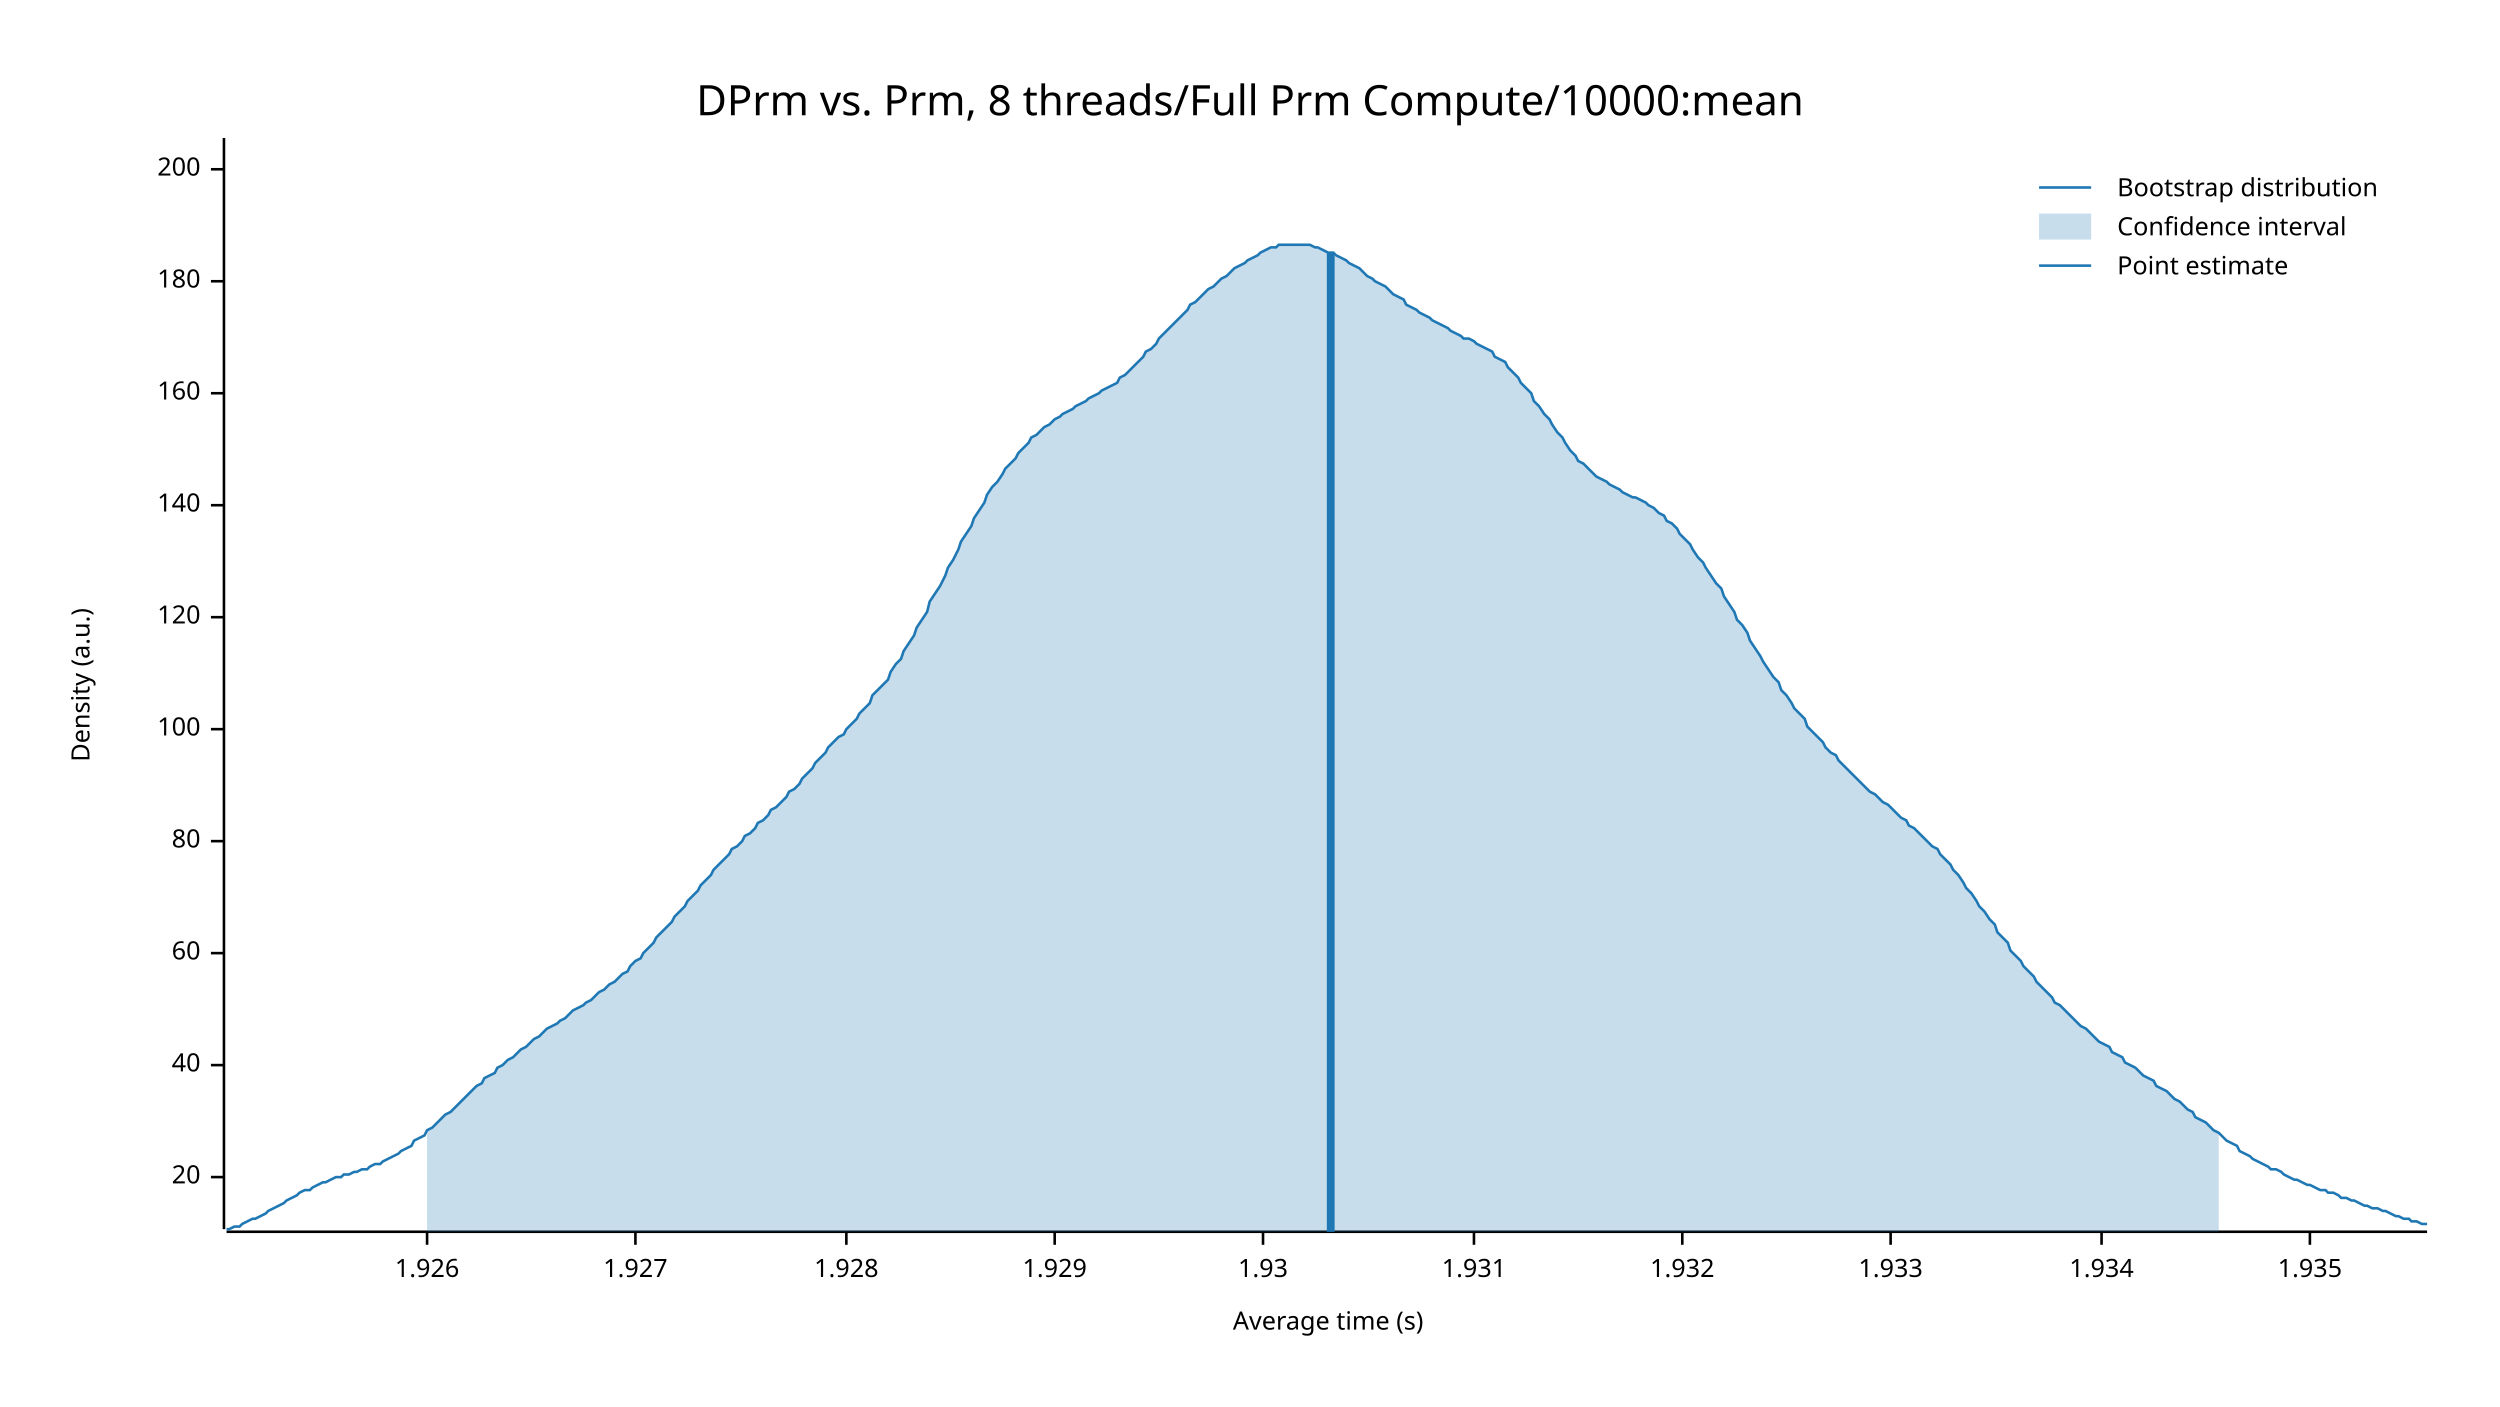
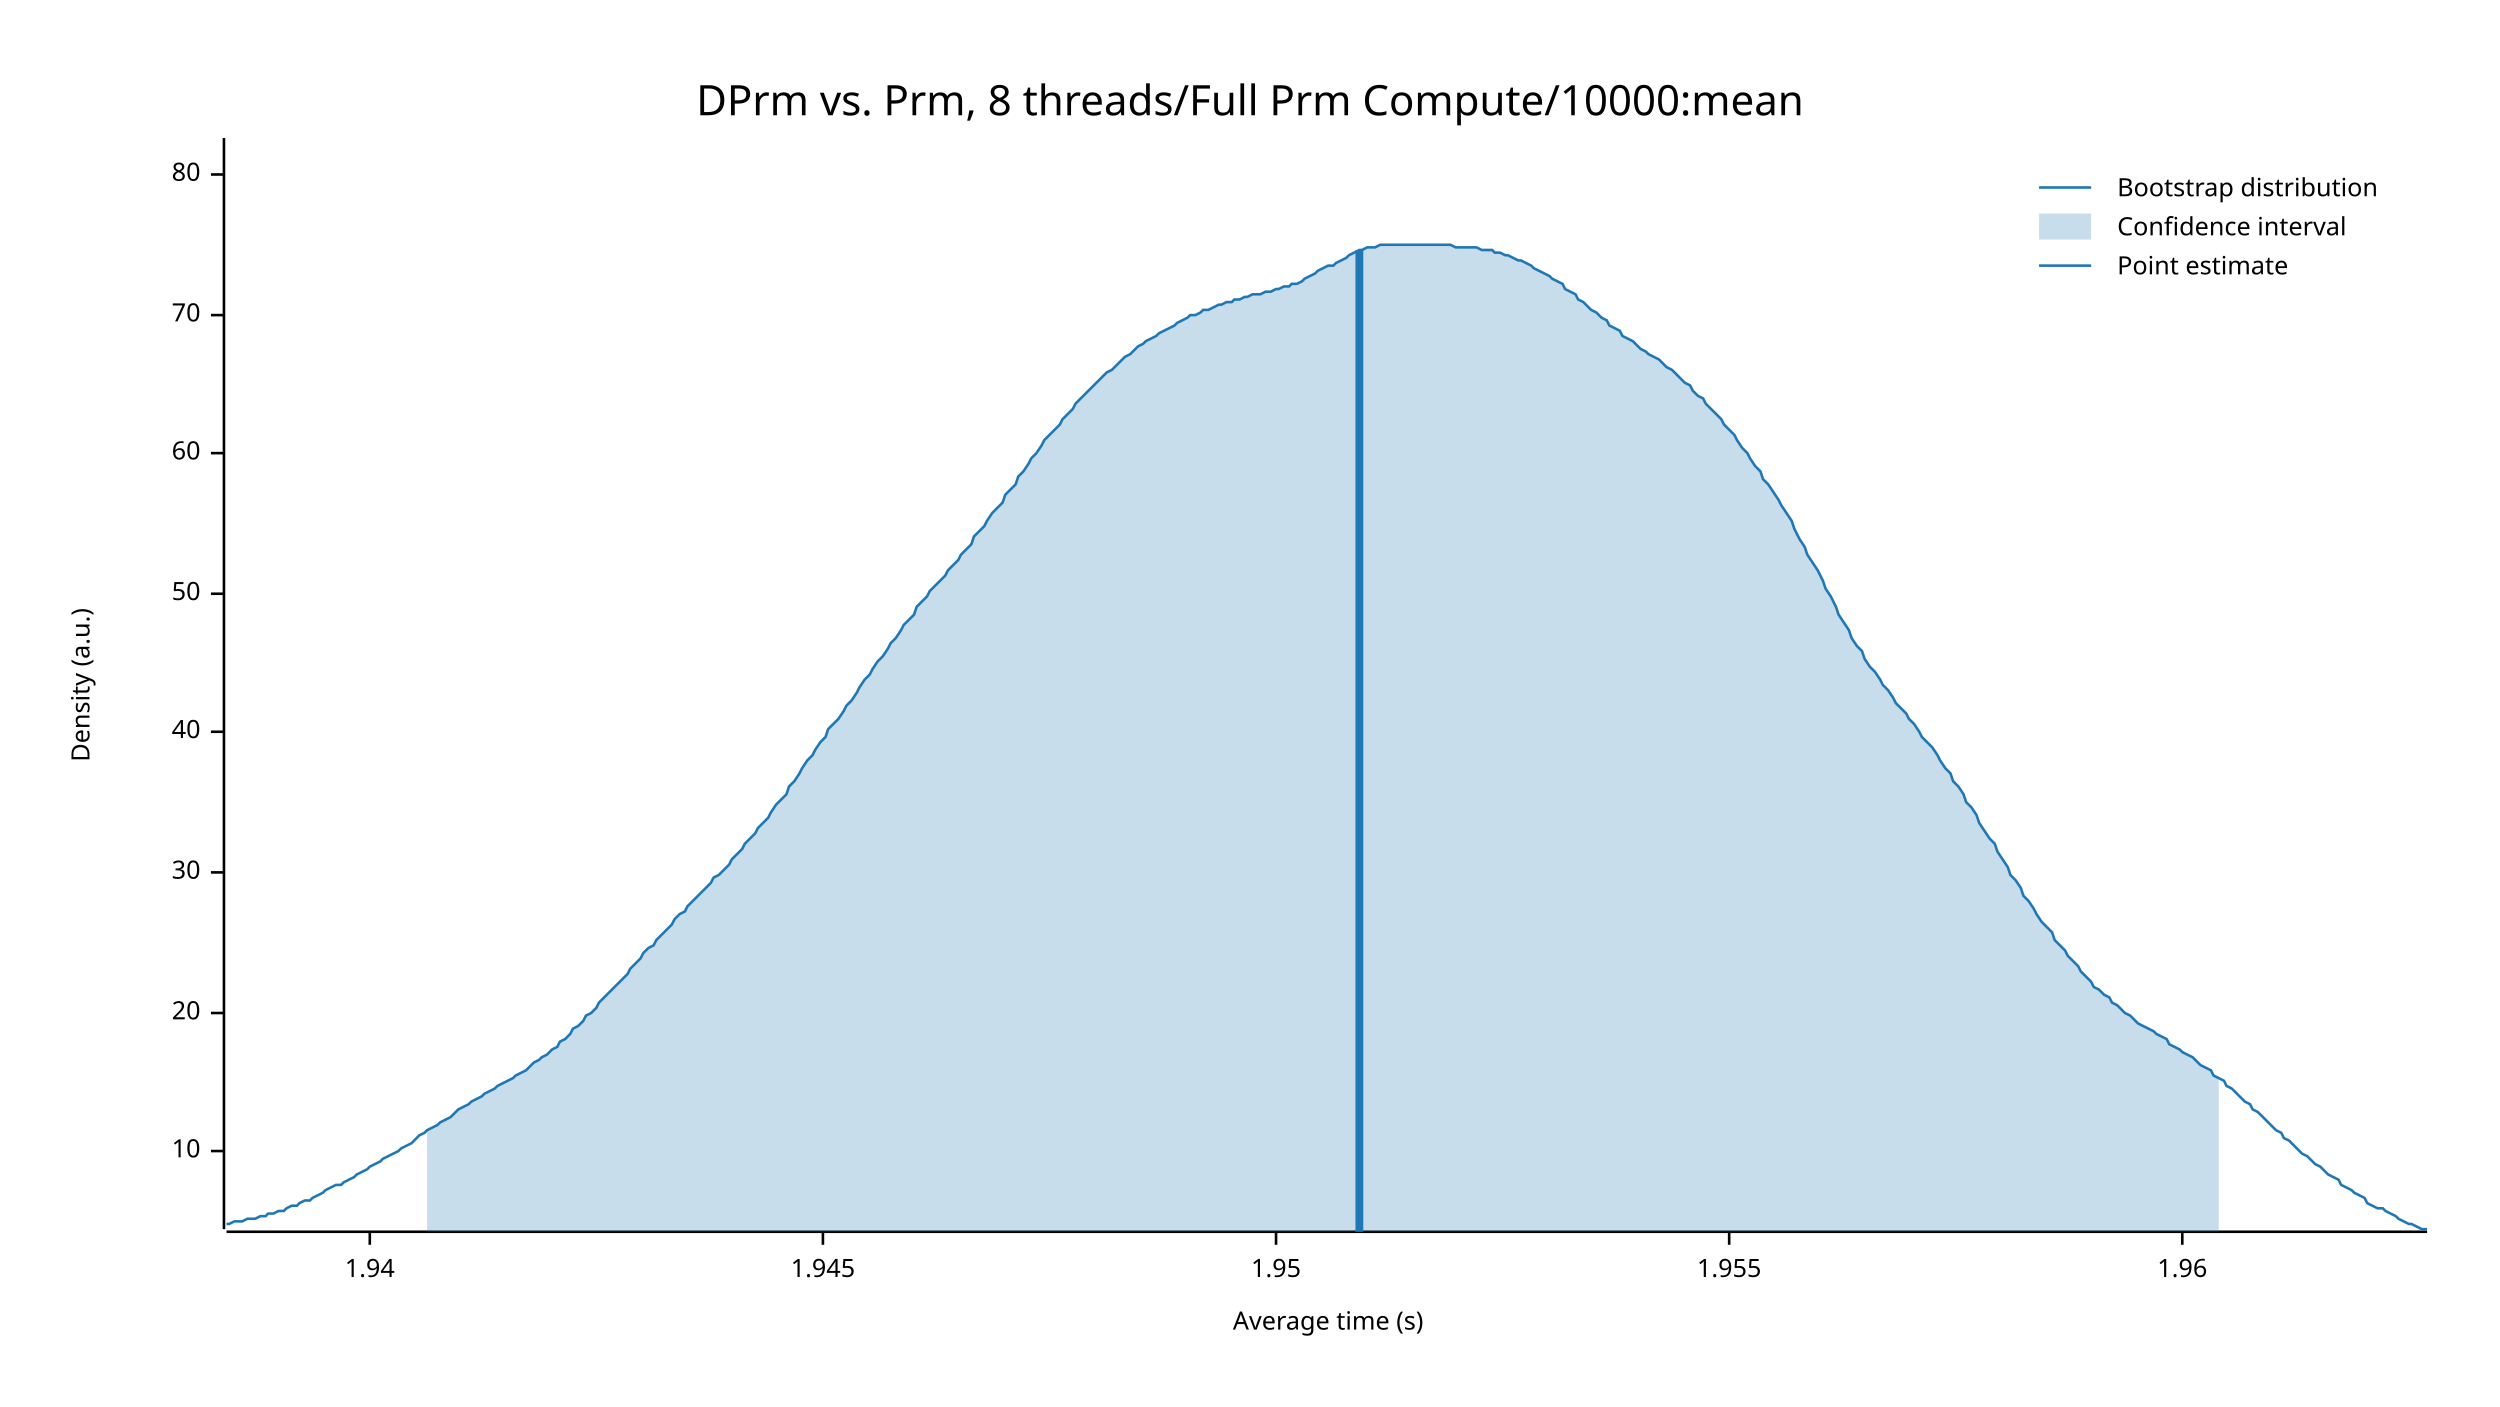
<svg xmlns="http://www.w3.org/2000/svg" width="960" height="540" viewBox="0 0 960 540">
  <text x="480" y="32" dy="0.76em" text-anchor="middle" font-family="sans-serif" font-size="16.129" opacity="1" fill="#000000">
DPrm vs. Prm, 8 threads/Full Prm Compute/10000:mean
</text>
  <text x="27" y="263" dy="0.76em" text-anchor="middle" font-family="sans-serif" font-size="9.677" opacity="1" fill="#000000" transform="rotate(270, 27, 263)">
Density (a.u.)
</text>
  <text x="510" y="513" dy="-0.5ex" text-anchor="middle" font-family="sans-serif" font-size="9.677" opacity="1" fill="#000000">
Average time (s)
</text>
  <polyline fill="none" opacity="1" stroke="#000000" stroke-width="1" points="86,53 86,472 " />
-   <text x="77" y="452" dy="0.5ex" text-anchor="end" font-family="sans-serif" font-size="9.677" opacity="1" fill="#000000">
+   <text x="77" y="442" dy="0.5ex" text-anchor="end" font-family="sans-serif" font-size="9.677" opacity="1" fill="#000000">
+ 10
+ </text>
+   <polyline fill="none" opacity="1" stroke="#000000" stroke-width="1" points="81,442 86,442 " />
+   <text x="77" y="389" dy="0.5ex" text-anchor="end" font-family="sans-serif" font-size="9.677" opacity="1" fill="#000000">
20
</text>
-   <polyline fill="none" opacity="1" stroke="#000000" stroke-width="1" points="81,452 86,452 " />
-   <text x="77" y="409" dy="0.5ex" text-anchor="end" font-family="sans-serif" font-size="9.677" opacity="1" fill="#000000">
+   <polyline fill="none" opacity="1" stroke="#000000" stroke-width="1" points="81,389 86,389 " />
+   <text x="77" y="335" dy="0.5ex" text-anchor="end" font-family="sans-serif" font-size="9.677" opacity="1" fill="#000000">
+ 30
+ </text>
+   <polyline fill="none" opacity="1" stroke="#000000" stroke-width="1" points="81,335 86,335 " />
+   <text x="77" y="281" dy="0.5ex" text-anchor="end" font-family="sans-serif" font-size="9.677" opacity="1" fill="#000000">
40
</text>
-   <polyline fill="none" opacity="1" stroke="#000000" stroke-width="1" points="81,409 86,409 " />
-   <text x="77" y="366" dy="0.5ex" text-anchor="end" font-family="sans-serif" font-size="9.677" opacity="1" fill="#000000">
+   <polyline fill="none" opacity="1" stroke="#000000" stroke-width="1" points="81,281 86,281 " />
+   <text x="77" y="228" dy="0.5ex" text-anchor="end" font-family="sans-serif" font-size="9.677" opacity="1" fill="#000000">
+ 50
+ </text>
+   <polyline fill="none" opacity="1" stroke="#000000" stroke-width="1" points="81,228 86,228 " />
+   <text x="77" y="174" dy="0.5ex" text-anchor="end" font-family="sans-serif" font-size="9.677" opacity="1" fill="#000000">
60
</text>
-   <polyline fill="none" opacity="1" stroke="#000000" stroke-width="1" points="81,366 86,366 " />
-   <text x="77" y="323" dy="0.5ex" text-anchor="end" font-family="sans-serif" font-size="9.677" opacity="1" fill="#000000">
+   <polyline fill="none" opacity="1" stroke="#000000" stroke-width="1" points="81,174 86,174 " />
+   <text x="77" y="121" dy="0.5ex" text-anchor="end" font-family="sans-serif" font-size="9.677" opacity="1" fill="#000000">
+ 70
+ </text>
+   <polyline fill="none" opacity="1" stroke="#000000" stroke-width="1" points="81,121 86,121 " />
+   <text x="77" y="67" dy="0.5ex" text-anchor="end" font-family="sans-serif" font-size="9.677" opacity="1" fill="#000000">
80
</text>
-   <polyline fill="none" opacity="1" stroke="#000000" stroke-width="1" points="81,323 86,323 " />
-   <text x="77" y="280" dy="0.5ex" text-anchor="end" font-family="sans-serif" font-size="9.677" opacity="1" fill="#000000">
- 100
+   <polyline fill="none" opacity="1" stroke="#000000" stroke-width="1" points="81,67 86,67 " />
+   <polyline fill="none" opacity="1" stroke="#000000" stroke-width="1" points="87,473 932,473 " />
+   <text x="142" y="483" dy="0.76em" text-anchor="middle" font-family="sans-serif" font-size="9.677" opacity="1" fill="#000000">
+ 1.94
</text>
-   <polyline fill="none" opacity="1" stroke="#000000" stroke-width="1" points="81,280 86,280 " />
-   <text x="77" y="237" dy="0.5ex" text-anchor="end" font-family="sans-serif" font-size="9.677" opacity="1" fill="#000000">
- 120
+   <polyline fill="none" opacity="1" stroke="#000000" stroke-width="1" points="142,473 142,478 " />
+   <text x="316" y="483" dy="0.76em" text-anchor="middle" font-family="sans-serif" font-size="9.677" opacity="1" fill="#000000">
+ 1.945
</text>
-   <polyline fill="none" opacity="1" stroke="#000000" stroke-width="1" points="81,237 86,237 " />
-   <text x="77" y="194" dy="0.5ex" text-anchor="end" font-family="sans-serif" font-size="9.677" opacity="1" fill="#000000">
- 140
+   <polyline fill="none" opacity="1" stroke="#000000" stroke-width="1" points="316,473 316,478 " />
+   <text x="490" y="483" dy="0.76em" text-anchor="middle" font-family="sans-serif" font-size="9.677" opacity="1" fill="#000000">
+ 1.95
</text>
-   <polyline fill="none" opacity="1" stroke="#000000" stroke-width="1" points="81,194 86,194 " />
-   <text x="77" y="151" dy="0.5ex" text-anchor="end" font-family="sans-serif" font-size="9.677" opacity="1" fill="#000000">
- 160
+   <polyline fill="none" opacity="1" stroke="#000000" stroke-width="1" points="490,473 490,478 " />
+   <text x="664" y="483" dy="0.76em" text-anchor="middle" font-family="sans-serif" font-size="9.677" opacity="1" fill="#000000">
+ 1.955
</text>
-   <polyline fill="none" opacity="1" stroke="#000000" stroke-width="1" points="81,151 86,151 " />
-   <text x="77" y="108" dy="0.5ex" text-anchor="end" font-family="sans-serif" font-size="9.677" opacity="1" fill="#000000">
- 180
+   <polyline fill="none" opacity="1" stroke="#000000" stroke-width="1" points="664,473 664,478 " />
+   <text x="838" y="483" dy="0.76em" text-anchor="middle" font-family="sans-serif" font-size="9.677" opacity="1" fill="#000000">
+ 1.96
</text>
-   <polyline fill="none" opacity="1" stroke="#000000" stroke-width="1" points="81,108 86,108 " />
-   <text x="77" y="65" dy="0.5ex" text-anchor="end" font-family="sans-serif" font-size="9.677" opacity="1" fill="#000000">
- 200
- </text>
-   <polyline fill="none" opacity="1" stroke="#000000" stroke-width="1" points="81,65 86,65 " />
-   <polyline fill="none" opacity="1" stroke="#000000" stroke-width="1" points="87,473 932,473 " />
-   <text x="164" y="483" dy="0.76em" text-anchor="middle" font-family="sans-serif" font-size="9.677" opacity="1" fill="#000000">
- 1.926
- </text>
-   <polyline fill="none" opacity="1" stroke="#000000" stroke-width="1" points="164,473 164,478 " />
-   <text x="244" y="483" dy="0.76em" text-anchor="middle" font-family="sans-serif" font-size="9.677" opacity="1" fill="#000000">
- 1.927
- </text>
-   <polyline fill="none" opacity="1" stroke="#000000" stroke-width="1" points="244,473 244,478 " />
-   <text x="325" y="483" dy="0.76em" text-anchor="middle" font-family="sans-serif" font-size="9.677" opacity="1" fill="#000000">
- 1.928
- </text>
-   <polyline fill="none" opacity="1" stroke="#000000" stroke-width="1" points="325,473 325,478 " />
-   <text x="405" y="483" dy="0.76em" text-anchor="middle" font-family="sans-serif" font-size="9.677" opacity="1" fill="#000000">
- 1.929
- </text>
-   <polyline fill="none" opacity="1" stroke="#000000" stroke-width="1" points="405,473 405,478 " />
-   <text x="485" y="483" dy="0.76em" text-anchor="middle" font-family="sans-serif" font-size="9.677" opacity="1" fill="#000000">
- 1.93
- </text>
-   <polyline fill="none" opacity="1" stroke="#000000" stroke-width="1" points="485,473 485,478 " />
-   <text x="566" y="483" dy="0.76em" text-anchor="middle" font-family="sans-serif" font-size="9.677" opacity="1" fill="#000000">
- 1.931
- </text>
-   <polyline fill="none" opacity="1" stroke="#000000" stroke-width="1" points="566,473 566,478 " />
-   <text x="646" y="483" dy="0.76em" text-anchor="middle" font-family="sans-serif" font-size="9.677" opacity="1" fill="#000000">
- 1.932
- </text>
-   <polyline fill="none" opacity="1" stroke="#000000" stroke-width="1" points="646,473 646,478 " />
-   <text x="726" y="483" dy="0.76em" text-anchor="middle" font-family="sans-serif" font-size="9.677" opacity="1" fill="#000000">
- 1.933
- </text>
-   <polyline fill="none" opacity="1" stroke="#000000" stroke-width="1" points="726,473 726,478 " />
-   <text x="807" y="483" dy="0.76em" text-anchor="middle" font-family="sans-serif" font-size="9.677" opacity="1" fill="#000000">
- 1.934
- </text>
-   <polyline fill="none" opacity="1" stroke="#000000" stroke-width="1" points="807,473 807,478 " />
-   <text x="887" y="483" dy="0.76em" text-anchor="middle" font-family="sans-serif" font-size="9.677" opacity="1" fill="#000000">
- 1.935
- </text>
-   <polyline fill="none" opacity="1" stroke="#000000" stroke-width="1" points="887,473 887,478 " />
-   <polyline fill="none" opacity="1" stroke="#1F78B4" stroke-width="1" points="87,472 88,472 90,471 92,471 93,470 95,469 97,468 98,468 100,467 102,466 103,465 105,464 107,463 109,462 110,461 112,460 114,459 115,458 117,457 119,457 120,456 122,455 124,454 125,454 127,453 129,452 131,452 132,451 134,451 136,450 137,450 139,449 141,449 142,448 144,447 146,447 147,446 149,445 151,444 153,443 154,442 156,441 158,440 159,438 161,437 163,436 164,434 166,433 168,431 169,430 171,428 173,427 175,425 176,424 178,422 180,420 181,419 183,417 185,416 186,414 188,413 190,412 191,410 193,409 195,407 197,406 198,405 200,403 202,402 203,401 205,399 207,398 208,397 210,395 212,394 214,393 215,392 217,391 219,389 220,388 222,387 224,386 225,385 227,384 229,382 230,381 232,380 234,378 236,377 237,376 239,374 241,373 242,371 244,369 246,368 247,366 249,364 251,362 252,360 254,358 256,356 258,354 259,352 261,350 263,348 264,346 266,344 268,342 269,340 271,338 273,336 274,334 276,332 278,330 280,328 281,326 283,325 285,323 286,321 288,320 290,318 291,316 293,315 295,313 296,311 298,310 300,308 302,306 303,304 305,303 307,301 308,299 310,297 312,295 313,293 315,291 317,289 318,287 320,285 322,283 324,282 325,280 327,278 329,276 330,274 332,272 334,270 335,267 337,265 339,263 341,261 342,258 344,255 346,253 347,250 349,247 351,244 352,241 354,238 356,235 357,231 359,228 361,225 363,221 364,218 366,215 368,211 369,208 371,205 373,202 374,199 376,196 378,193 379,190 381,187 383,185 385,182 386,180 388,178 390,176 391,174 393,172 395,170 396,168 398,167 400,165 401,164 403,163 405,161 407,160 408,159 410,158 412,157 413,156 415,155 417,154 418,153 420,152 422,151 423,150 425,149 427,148 429,147 430,145 432,144 434,142 435,141 437,139 439,137 440,135 442,134 444,132 445,130 447,128 449,126 451,124 452,123 454,121 456,119 457,117 459,116 461,114 462,113 464,111 466,110 468,108 469,107 471,106 473,104 474,103 476,102 478,101 479,100 481,99 483,98 484,97 486,96 488,95 490,95 491,94 493,94 495,94 496,94 498,94 500,94 501,94 503,94 505,95 506,95 508,96 510,97 512,97 513,98 515,99 517,100 518,101 520,102 522,103 523,104 525,106 527,107 528,108 530,109 532,110 534,112 535,113 537,114 539,115 540,117 542,118 544,119 545,120 547,121 549,122 550,123 552,124 554,125 556,126 557,127 559,128 561,129 562,130 564,130 566,131 567,132 569,133 571,134 573,135 574,137 576,138 578,139 579,141 581,143 583,145 584,147 586,149 588,151 589,154 591,156 593,159 595,161 596,163 598,166 600,168 601,170 603,173 605,175 606,177 608,178 610,180 611,181 613,183 615,184 617,185 618,186 620,187 622,188 623,189 625,190 627,191 628,191 630,192 632,193 633,194 635,195 637,197 639,198 640,200 642,201 644,203 645,205 647,207 649,209 650,211 652,214 654,216 655,218 657,221 659,224 661,226 662,229 664,232 666,235 667,238 669,240 671,243 672,246 674,249 676,252 677,254 679,257 681,260 683,262 684,265 686,267 688,270 689,272 691,274 693,276 694,279 696,281 698,283 700,285 701,287 703,289 705,290 706,292 708,294 710,296 711,297 713,299 715,301 716,302 718,304 720,305 722,307 723,308 725,309 727,311 728,312 730,314 732,315 733,317 735,318 737,320 738,321 740,323 742,325 744,326 745,328 747,330 749,332 750,334 752,336 754,339 755,341 757,343 759,346 760,348 762,350 764,353 766,355 767,358 769,360 771,362 772,365 774,367 776,369 777,371 779,373 781,375 782,377 784,379 786,381 788,383 789,385 791,386 793,388 794,389 796,391 798,393 799,394 801,395 803,397 804,398 806,400 808,401 810,402 811,404 813,405 815,406 816,408 818,409 820,410 821,411 823,413 825,414 827,415 828,417 830,418 832,419 833,420 835,422 837,423 838,424 840,426 842,427 843,429 845,430 847,431 849,433 850,434 852,435 854,437 855,438 857,439 859,440 860,442 862,443 864,444 865,445 867,446 869,447 871,448 872,449 874,449 876,450 877,451 879,452 881,453 882,453 884,454 886,455 887,455 889,456 891,457 893,457 894,458 896,458 898,459 899,460 901,460 903,461 904,461 906,462 908,463 909,463 911,464 913,464 915,465 916,465 918,466 920,467 921,467 923,468 925,468 926,469 928,469 930,470 932,470 " />
-   <polygon opacity="0.25" fill="#1F78B4" points="164,434 166,433 168,431 169,430 171,428 173,427 175,425 176,424 178,422 180,420 181,419 183,417 185,416 186,414 188,413 190,412 191,410 193,409 195,407 197,406 198,405 200,403 202,402 203,401 205,399 207,398 208,397 210,395 212,394 214,393 215,392 217,391 219,389 220,388 222,387 224,386 225,385 227,384 229,382 230,381 232,380 234,378 236,377 237,376 239,374 241,373 242,371 244,369 246,368 247,366 249,364 251,362 252,360 254,358 256,356 258,354 259,352 261,350 263,348 264,346 266,344 268,342 269,340 271,338 273,336 274,334 276,332 278,330 280,328 281,326 283,325 285,323 286,321 288,320 290,318 291,316 293,315 295,313 296,311 298,310 300,308 302,306 303,304 305,303 307,301 308,299 310,297 312,295 313,293 315,291 317,289 318,287 320,285 322,283 324,282 325,280 327,278 329,276 330,274 332,272 334,270 335,267 337,265 339,263 341,261 342,258 344,255 346,253 347,250 349,247 351,244 352,241 354,238 356,235 357,231 359,228 361,225 363,221 364,218 366,215 368,211 369,208 371,205 373,202 374,199 376,196 378,193 379,190 381,187 383,185 385,182 386,180 388,178 390,176 391,174 393,172 395,170 396,168 398,167 400,165 401,164 403,163 405,161 407,160 408,159 410,158 412,157 413,156 415,155 417,154 418,153 420,152 422,151 423,150 425,149 427,148 429,147 430,145 432,144 434,142 435,141 437,139 439,137 440,135 442,134 444,132 445,130 447,128 449,126 451,124 452,123 454,121 456,119 457,117 459,116 461,114 462,113 464,111 466,110 468,108 469,107 471,106 473,104 474,103 476,102 478,101 479,100 481,99 483,98 484,97 486,96 488,95 490,95 491,94 493,94 495,94 496,94 498,94 500,94 501,94 503,94 505,95 506,95 508,96 510,97 512,97 513,98 515,99 517,100 518,101 520,102 522,103 523,104 525,106 527,107 528,108 530,109 532,110 534,112 535,113 537,114 539,115 540,117 542,118 544,119 545,120 547,121 549,122 550,123 552,124 554,125 556,126 557,127 559,128 561,129 562,130 564,130 566,131 567,132 569,133 571,134 573,135 574,137 576,138 578,139 579,141 581,143 583,145 584,147 586,149 588,151 589,154 591,156 593,159 595,161 596,163 598,166 600,168 601,170 603,173 605,175 606,177 608,178 610,180 611,181 613,183 615,184 617,185 618,186 620,187 622,188 623,189 625,190 627,191 628,191 630,192 632,193 633,194 635,195 637,197 639,198 640,200 642,201 644,203 645,205 647,207 649,209 650,211 652,214 654,216 655,218 657,221 659,224 661,226 662,229 664,232 666,235 667,238 669,240 671,243 672,246 674,249 676,252 677,254 679,257 681,260 683,262 684,265 686,267 688,270 689,272 691,274 693,276 694,279 696,281 698,283 700,285 701,287 703,289 705,290 706,292 708,294 710,296 711,297 713,299 715,301 716,302 718,304 720,305 722,307 723,308 725,309 727,311 728,312 730,314 732,315 733,317 735,318 737,320 738,321 740,323 742,325 744,326 745,328 747,330 749,332 750,334 752,336 754,339 755,341 757,343 759,346 760,348 762,350 764,353 766,355 767,358 769,360 771,362 772,365 774,367 776,369 777,371 779,373 781,375 782,377 784,379 786,381 788,383 789,385 791,386 793,388 794,389 796,391 798,393 799,394 801,395 803,397 804,398 806,400 808,401 810,402 811,404 813,405 815,406 816,408 818,409 820,410 821,411 823,413 825,414 827,415 828,417 830,418 832,419 833,420 835,422 837,423 838,424 840,426 842,427 843,429 845,430 847,431 849,433 850,434 852,435 852,473 164,473 " />
-   <polyline fill="none" opacity="1" stroke="#1F78B4" stroke-width="3" points="511,473 511,97 " />
+   <polyline fill="none" opacity="1" stroke="#000000" stroke-width="1" points="838,473 838,478 " />
+   <polyline fill="none" opacity="1" stroke="#1F78B4" stroke-width="1" points="87,470 88,470 90,469 92,469 93,469 95,468 97,468 98,468 100,467 102,467 103,466 105,466 107,465 109,465 110,464 112,463 114,463 115,462 117,461 119,461 120,460 122,459 124,458 125,457 127,456 129,455 131,455 132,454 134,453 136,452 137,451 139,450 141,449 142,448 144,447 146,446 147,445 149,444 151,443 153,442 154,441 156,440 158,439 159,438 161,436 163,435 164,434 166,433 168,432 169,431 171,430 173,429 175,427 176,426 178,425 180,424 181,423 183,422 185,421 186,420 188,419 190,418 191,417 193,416 195,415 197,414 198,413 200,412 202,411 203,410 205,408 207,407 208,406 210,405 212,403 214,402 215,400 217,399 219,397 220,395 222,394 224,392 225,390 227,389 229,387 230,385 232,383 234,381 236,379 237,378 239,376 241,374 242,372 244,370 246,368 247,366 249,364 251,363 252,361 254,359 256,357 258,355 259,353 261,351 263,350 264,348 266,346 268,344 269,343 271,341 273,339 274,337 276,336 278,334 280,332 281,330 283,328 285,326 286,324 288,322 290,320 291,318 293,316 295,314 296,312 298,309 300,307 302,305 303,302 305,300 307,297 308,295 310,292 312,290 313,288 315,285 317,283 318,280 320,278 322,276 324,273 325,271 327,269 329,266 330,264 332,261 334,259 335,257 337,254 339,252 341,249 342,247 344,245 346,242 347,240 349,238 351,236 352,233 354,231 356,229 357,227 359,225 361,223 363,221 364,219 366,217 368,215 369,213 371,211 373,209 374,206 376,204 378,202 379,200 381,197 383,195 385,193 386,190 388,188 390,186 391,183 393,181 395,178 396,176 398,174 400,171 401,169 403,167 405,165 407,163 408,161 410,159 412,157 413,155 415,153 417,151 418,150 420,148 422,146 423,145 425,143 427,142 429,140 430,139 432,137 434,136 435,135 437,133 439,132 440,131 442,130 444,129 445,128 447,127 449,126 451,125 452,124 454,123 456,122 457,121 459,121 461,120 462,119 464,119 466,118 468,117 469,117 471,116 473,116 474,115 476,115 478,114 479,114 481,113 483,113 484,113 486,112 488,112 490,111 491,111 493,110 495,110 496,109 498,109 500,108 501,107 503,106 505,105 506,104 508,103 510,102 512,102 513,101 515,100 517,99 518,98 520,97 522,96 523,96 525,95 527,95 528,95 530,94 532,94 534,94 535,94 537,94 539,94 540,94 542,94 544,94 545,94 547,94 549,94 550,94 552,94 554,94 556,94 557,94 559,95 561,95 562,95 564,95 566,95 567,95 569,96 571,96 573,96 574,97 576,97 578,98 579,98 581,99 583,100 584,100 586,101 588,102 589,103 591,104 593,105 595,106 596,107 598,108 600,109 601,111 603,112 605,113 606,115 608,116 610,118 611,119 613,120 615,122 617,123 618,125 620,126 622,127 623,129 625,130 627,131 628,132 630,134 632,135 633,136 635,137 637,138 639,140 640,141 642,142 644,144 645,145 647,147 649,148 650,150 652,152 654,153 655,155 657,157 659,159 661,161 662,163 664,165 666,167 667,169 669,172 671,174 672,176 674,179 676,181 677,184 679,186 681,189 683,192 684,194 686,197 688,200 689,203 691,207 693,210 694,213 696,216 698,219 700,223 701,226 703,229 705,233 706,236 708,239 710,242 711,245 713,248 715,250 716,253 718,256 720,258 722,261 723,263 725,265 727,268 728,270 730,272 732,274 733,276 735,278 737,281 738,283 740,285 742,287 744,290 745,292 747,295 749,297 750,300 752,302 754,305 755,308 757,310 759,313 760,316 762,319 764,322 766,324 767,327 769,330 771,333 772,336 774,338 776,341 777,344 779,346 781,349 782,351 784,354 786,356 788,358 789,361 791,363 793,365 794,367 796,369 798,371 799,373 801,375 803,377 804,379 806,380 808,382 810,383 811,385 813,386 815,388 816,389 818,390 820,392 821,393 823,394 825,395 827,396 828,397 830,398 832,399 833,401 835,402 837,403 838,404 840,405 842,406 843,407 845,409 847,410 849,411 850,413 852,414 854,415 855,417 857,418 859,420 860,421 862,423 864,424 865,426 867,427 869,429 871,431 872,432 874,434 876,435 877,437 879,438 881,440 882,441 884,443 886,444 887,445 889,447 891,448 893,450 894,451 896,452 898,453 899,455 901,456 903,457 904,458 906,459 908,460 909,462 911,463 913,464 915,464 916,465 918,466 920,467 921,468 923,469 925,470 926,470 928,471 930,472 932,472 " />
+   <polygon opacity="0.25" fill="#1F78B4" points="164,434 166,433 168,432 169,431 171,430 173,429 175,427 176,426 178,425 180,424 181,423 183,422 185,421 186,420 188,419 190,418 191,417 193,416 195,415 197,414 198,413 200,412 202,411 203,410 205,408 207,407 208,406 210,405 212,403 214,402 215,400 217,399 219,397 220,395 222,394 224,392 225,390 227,389 229,387 230,385 232,383 234,381 236,379 237,378 239,376 241,374 242,372 244,370 246,368 247,366 249,364 251,363 252,361 254,359 256,357 258,355 259,353 261,351 263,350 264,348 266,346 268,344 269,343 271,341 273,339 274,337 276,336 278,334 280,332 281,330 283,328 285,326 286,324 288,322 290,320 291,318 293,316 295,314 296,312 298,309 300,307 302,305 303,302 305,300 307,297 308,295 310,292 312,290 313,288 315,285 317,283 318,280 320,278 322,276 324,273 325,271 327,269 329,266 330,264 332,261 334,259 335,257 337,254 339,252 341,249 342,247 344,245 346,242 347,240 349,238 351,236 352,233 354,231 356,229 357,227 359,225 361,223 363,221 364,219 366,217 368,215 369,213 371,211 373,209 374,206 376,204 378,202 379,200 381,197 383,195 385,193 386,190 388,188 390,186 391,183 393,181 395,178 396,176 398,174 400,171 401,169 403,167 405,165 407,163 408,161 410,159 412,157 413,155 415,153 417,151 418,150 420,148 422,146 423,145 425,143 427,142 429,140 430,139 432,137 434,136 435,135 437,133 439,132 440,131 442,130 444,129 445,128 447,127 449,126 451,125 452,124 454,123 456,122 457,121 459,121 461,120 462,119 464,119 466,118 468,117 469,117 471,116 473,116 474,115 476,115 478,114 479,114 481,113 483,113 484,113 486,112 488,112 490,111 491,111 493,110 495,110 496,109 498,109 500,108 501,107 503,106 505,105 506,104 508,103 510,102 512,102 513,101 515,100 517,99 518,98 520,97 522,96 523,96 525,95 527,95 528,95 530,94 532,94 534,94 535,94 537,94 539,94 540,94 542,94 544,94 545,94 547,94 549,94 550,94 552,94 554,94 556,94 557,94 559,95 561,95 562,95 564,95 566,95 567,95 569,96 571,96 573,96 574,97 576,97 578,98 579,98 581,99 583,100 584,100 586,101 588,102 589,103 591,104 593,105 595,106 596,107 598,108 600,109 601,111 603,112 605,113 606,115 608,116 610,118 611,119 613,120 615,122 617,123 618,125 620,126 622,127 623,129 625,130 627,131 628,132 630,134 632,135 633,136 635,137 637,138 639,140 640,141 642,142 644,144 645,145 647,147 649,148 650,150 652,152 654,153 655,155 657,157 659,159 661,161 662,163 664,165 666,167 667,169 669,172 671,174 672,176 674,179 676,181 677,184 679,186 681,189 683,192 684,194 686,197 688,200 689,203 691,207 693,210 694,213 696,216 698,219 700,223 701,226 703,229 705,233 706,236 708,239 710,242 711,245 713,248 715,250 716,253 718,256 720,258 722,261 723,263 725,265 727,268 728,270 730,272 732,274 733,276 735,278 737,281 738,283 740,285 742,287 744,290 745,292 747,295 749,297 750,300 752,302 754,305 755,308 757,310 759,313 760,316 762,319 764,322 766,324 767,327 769,330 771,333 772,336 774,338 776,341 777,344 779,346 781,349 782,351 784,354 786,356 788,358 789,361 791,363 793,365 794,367 796,369 798,371 799,373 801,375 803,377 804,379 806,380 808,382 810,383 811,385 813,386 815,388 816,389 818,390 820,392 821,393 823,394 825,395 827,396 828,397 830,398 832,399 833,401 835,402 837,403 838,404 840,405 842,406 843,407 845,409 847,410 849,411 850,413 852,414 852,473 164,473 " />
+   <polyline fill="none" opacity="1" stroke="#1F78B4" stroke-width="3" points="522,473 522,96 " />
  <text x="813" y="68" dy="0.76em" text-anchor="start" font-family="sans-serif" font-size="9.677" opacity="1" fill="#000000">
Bootstrap distribution
</text>
  <text x="813" y="83" dy="0.76em" text-anchor="start" font-family="sans-serif" font-size="9.677" opacity="1" fill="#000000">
Confidence interval
</text>
  <text x="813" y="98" dy="0.76em" text-anchor="start" font-family="sans-serif" font-size="9.677" opacity="1" fill="#000000">
Point estimate
</text>
  <polyline fill="none" opacity="1" stroke="#1F78B4" stroke-width="1" points="783,72 803,72 " />
  <rect x="783" y="82" width="20" height="10" opacity="0.25" fill="#1F78B4" stroke="none" />
  <polyline fill="none" opacity="1" stroke="#1F78B4" stroke-width="1" points="783,102 803,102 " />
</svg>
